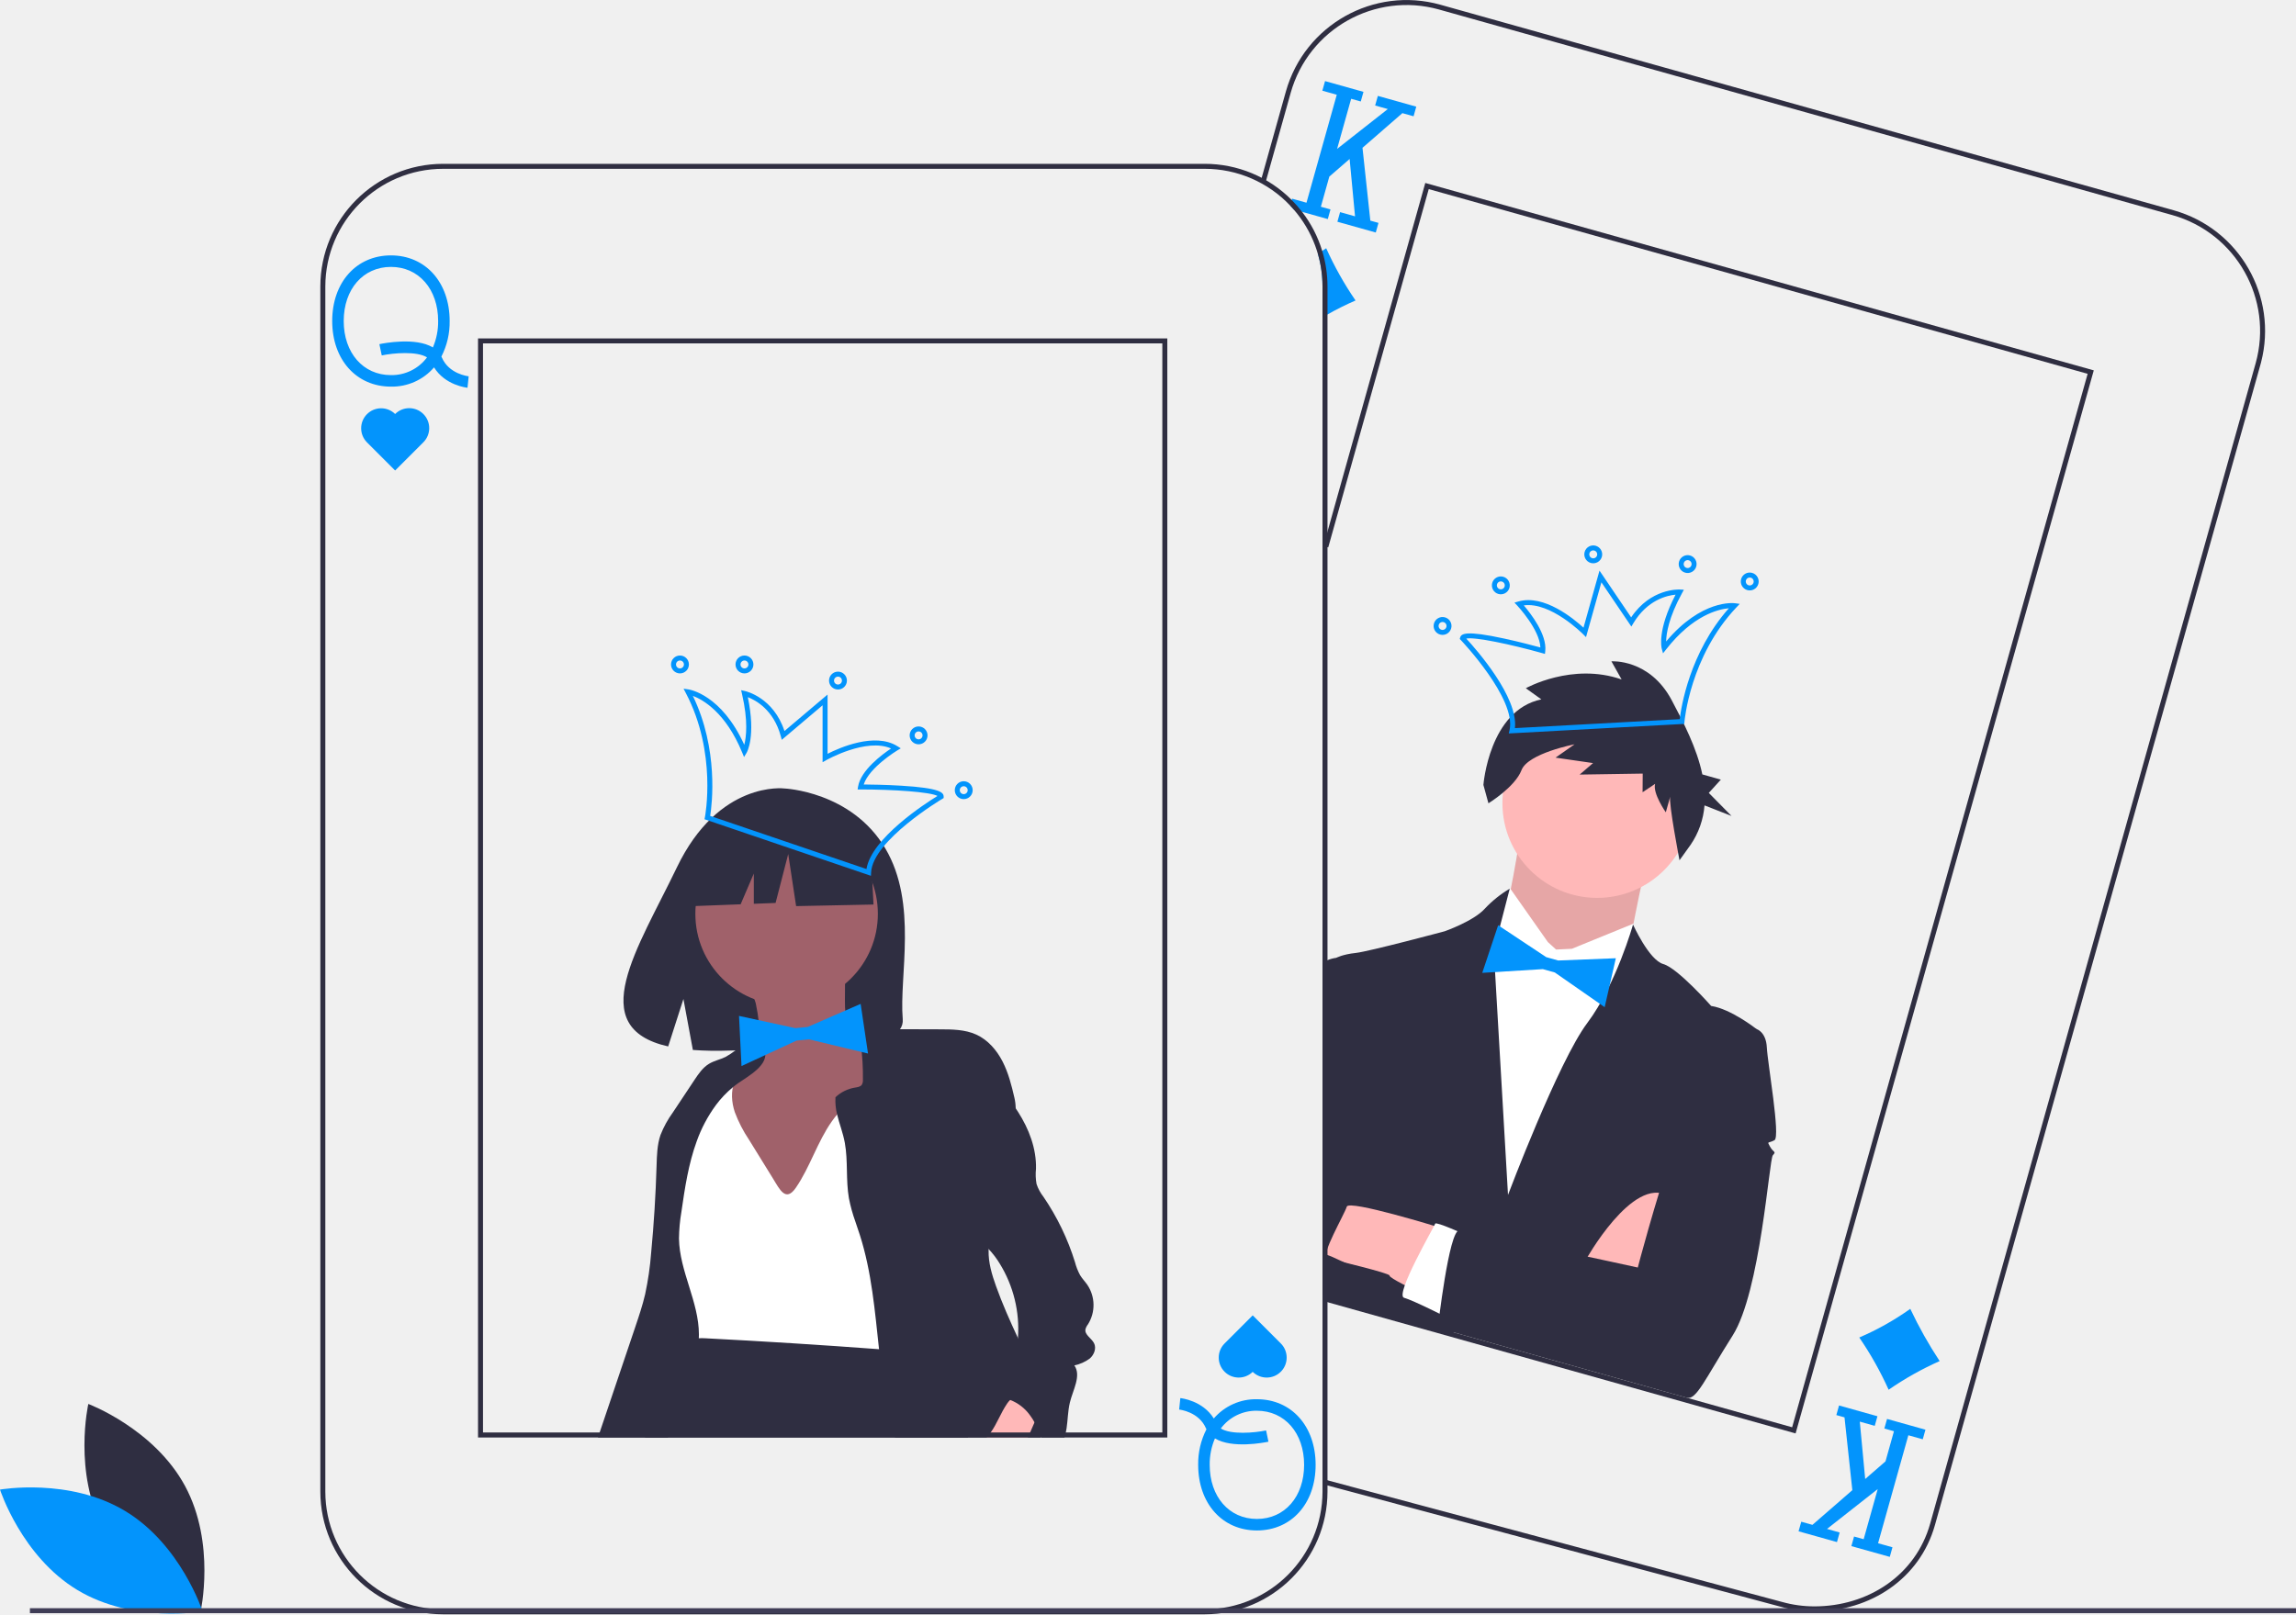
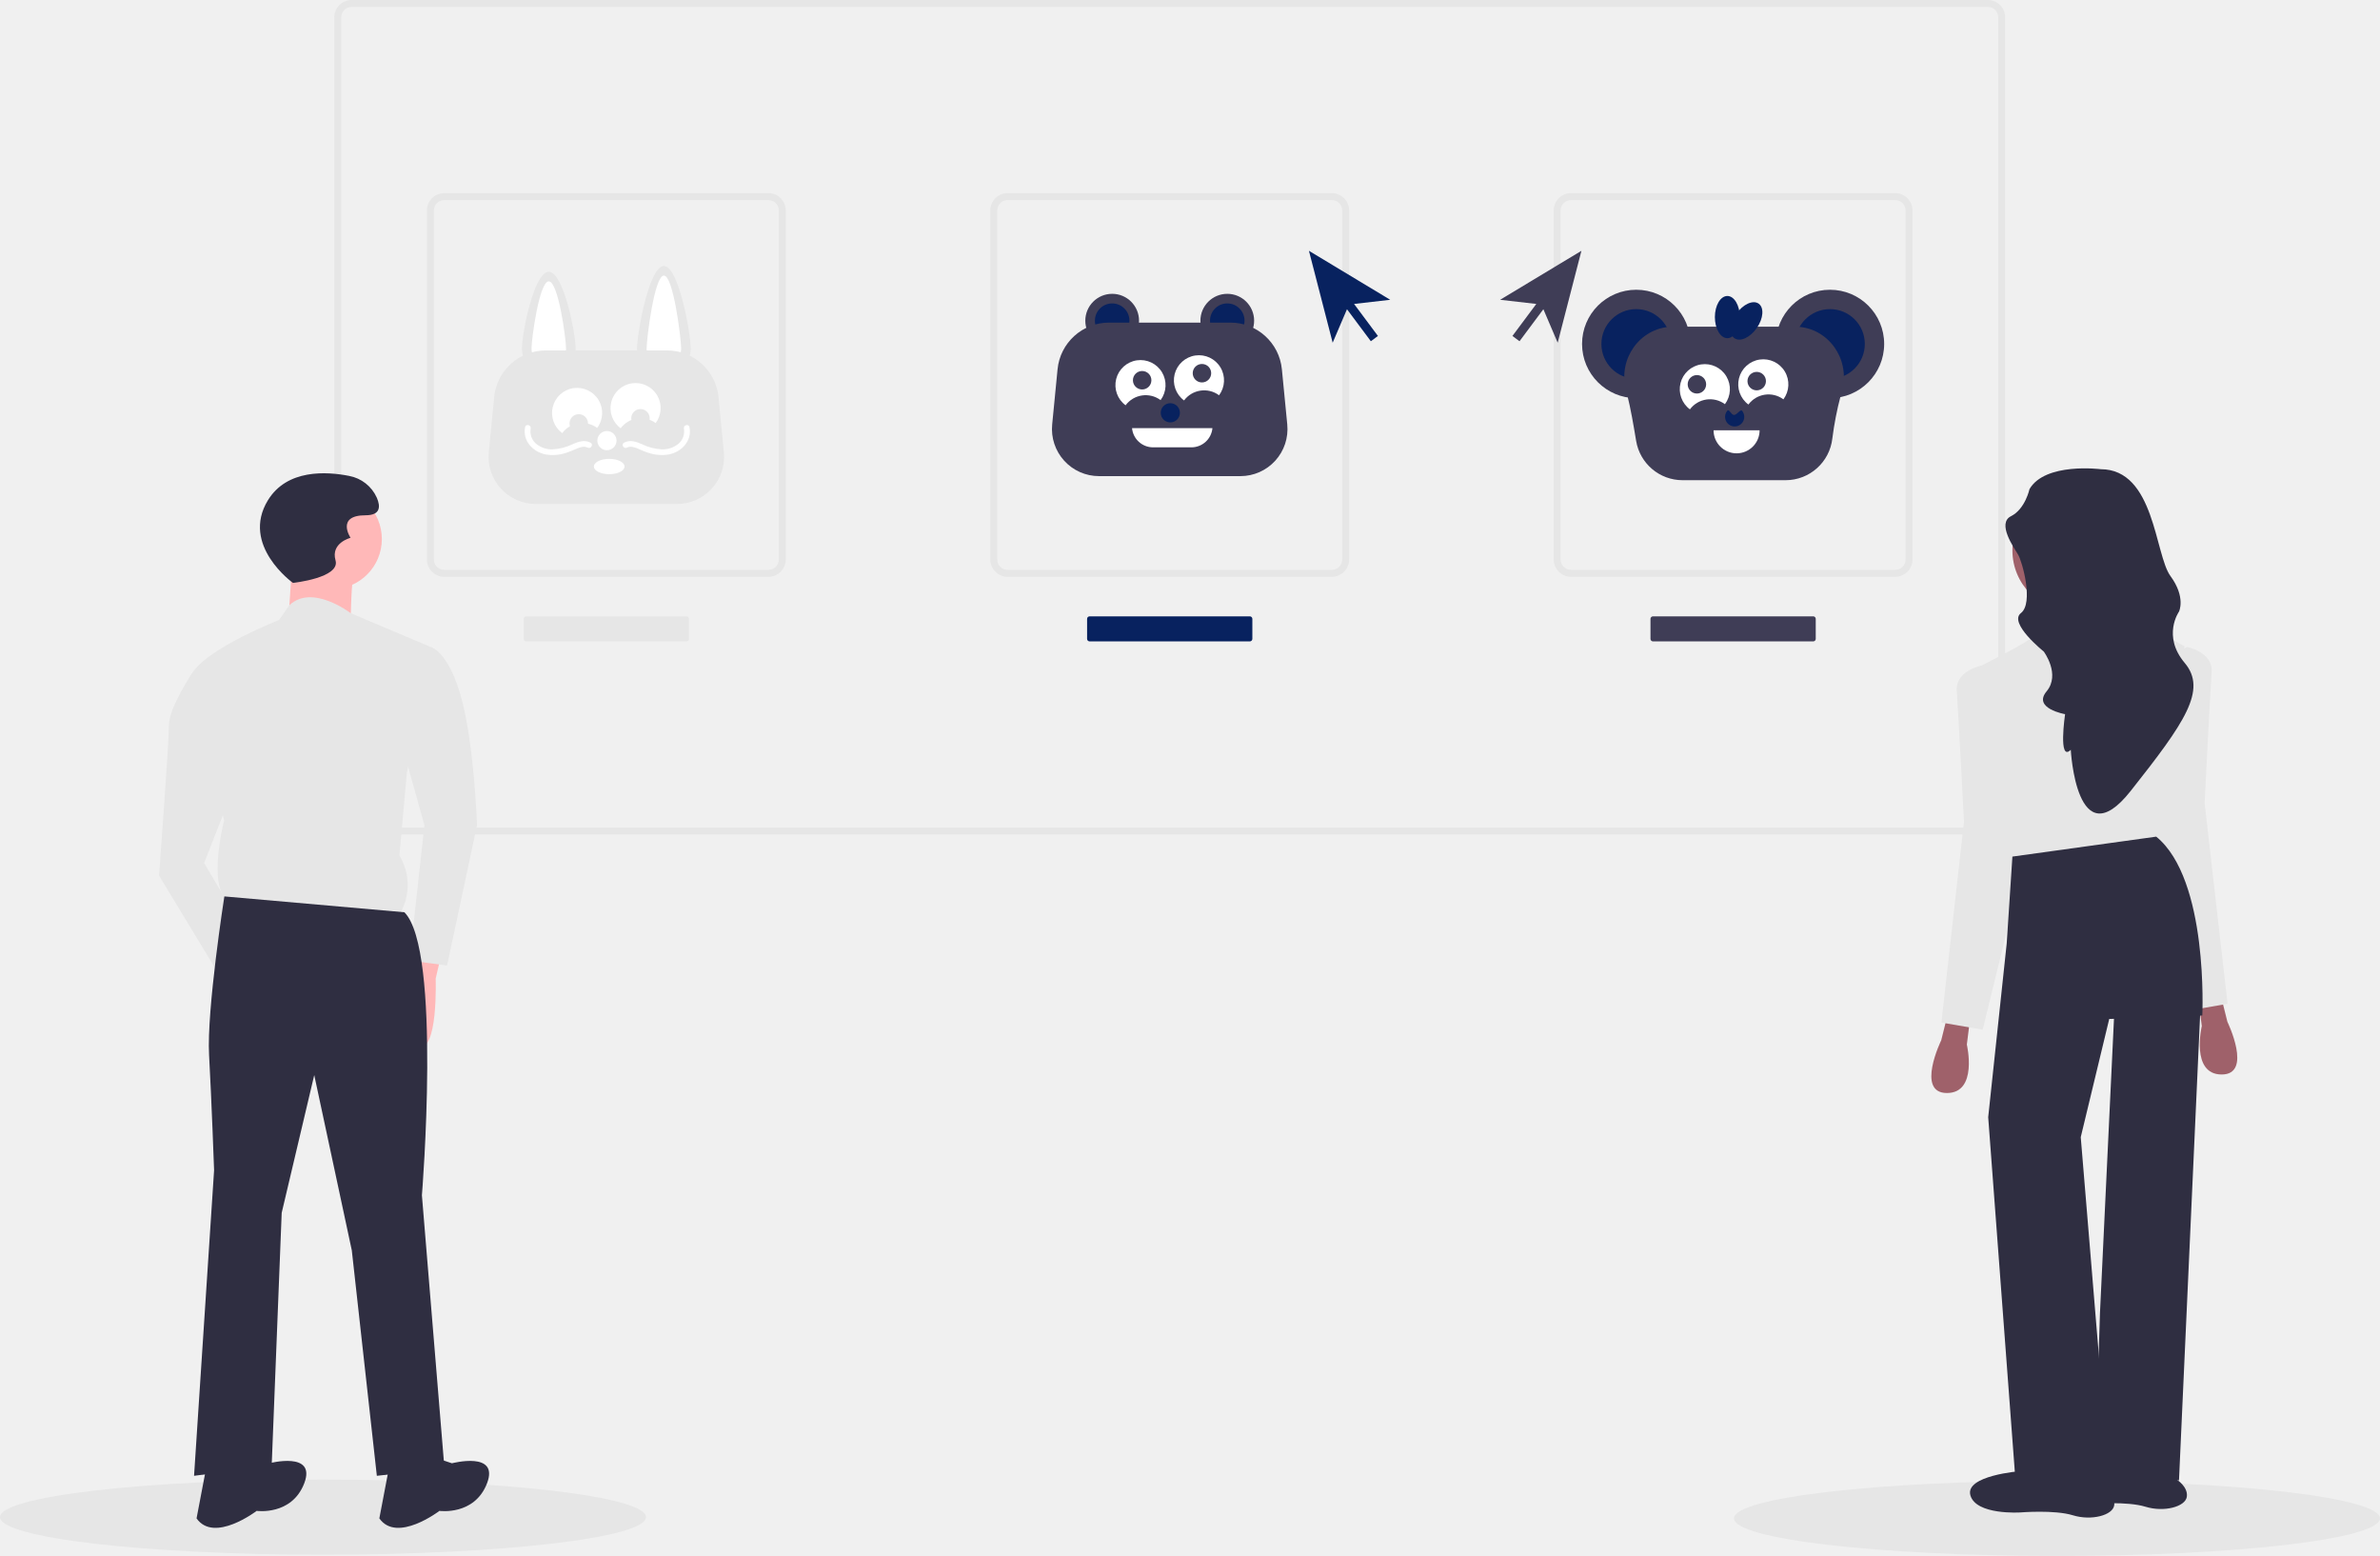
- <svg xmlns="http://www.w3.org/2000/svg" id="a928d488-6e6c-46d7-ac2c-f12f8bd647b3" data-name="Layer 1" width="921" height="647.736" viewBox="0 0 921 647.736">
-   <path d="M867.301,771.823a50.167,50.167,0,0,1-13.545-1.871L670.731,720.963l.537-1.926,183.026,48.989a48.161,48.161,0,0,0,13.006,1.797c21.539,0,40.643-12.48,46.456-33.214L1044.043,271.991h-.001l.284-1.011a48.29,48.29,0,0,0-33.43-59.413L716.704,129.071a48.29,48.29,0,0,0-59.461,33.416l-10.222,36.46-1.926-.54,10.222-36.46a50.291,50.291,0,0,1,61.927-34.802l294.192,82.496a50.291,50.291,0,0,1,35.062,60.961l.009.002-.27.963L915.683,737.149C909.628,758.742,889.732,771.823,867.301,771.823Z" transform="translate(-139.5 -125.264)" fill="#2f2e41" />
-   <polygon points="518.96 84.066 522.31 85.006 532.62 87.896 533.7 84.036 529.84 82.956 533.23 70.866 541.38 63.786 543.55 86.806 537.55 85.116 536.47 88.976 551.87 93.296 552.95 89.436 549.68 88.526 546.54 59.306 562.54 45.396 567.03 46.656 568.11 42.796 552.7 38.476 551.62 42.336 556.7 43.756 536.35 59.746 541.99 39.636 545.85 40.716 546.93 36.856 531.52 32.536 530.44 36.396 536.22 38.016 524.07 81.336 518.29 79.716 518.14 80.236 517.52 82.476 518.96 84.066" fill="#0394fc" />
-   <path d="M683.25,245.83A116.744,116.744,0,0,0,672,251.44c-.67.38-1.34.77-2,1.16V240.23a46.801,46.801,0,0,0-1.87-13.15c.58-.36,1.17-.75,1.75-1.14.53-.35,1.07-.71,1.6-1.07A134.736,134.736,0,0,0,683.25,245.83Z" transform="translate(-139.5 -125.264)" fill="#0394fc" />
-   <polygon points="727.027 611.842 722.542 610.584 721.462 614.435 736.868 618.755 737.948 614.904 732.874 613.481 753.218 597.485 747.576 617.604 743.725 616.524 742.645 620.375 758.051 624.695 759.131 620.844 753.353 619.224 765.503 575.895 771.281 577.515 772.361 573.664 756.955 569.344 755.875 573.195 759.726 574.275 756.335 586.369 748.189 593.449 746.024 570.433 752.023 572.115 753.103 568.264 737.698 563.944 736.618 567.795 739.891 568.713 743.033 597.93 727.027 611.842" fill="#0394fc" />
-   <path d="M885.315,661.934A110.091,110.091,0,0,0,905.775,650.436a169.049,169.049,0,0,0,11.779,20.959A125.777,125.777,0,0,0,897.094,682.893,135.224,135.224,0,0,0,885.315,661.934Z" transform="translate(-139.5 -125.264)" fill="#0394fc" />
-   <path d="M750.397,453.726s-5.059,32.854-6.561,34.51,10.5,40.333,10.5,40.333l38.489-22.442s7.489-41.52,9.954-42.906S750.397,453.726,750.397,453.726Z" transform="translate(-139.5 -125.264)" fill="#ffb8b8" />
-   <path d="M750.397,453.726s-5.059,32.854-6.561,34.51,10.5,40.333,10.5,40.333l38.489-22.442s7.489-41.52,9.954-42.906S750.397,453.726,750.397,453.726Z" transform="translate(-139.5 -125.264)" opacity="0.1" />
-   <circle cx="640.674" cy="322.272" r="38" fill="#ffb8b8" />
-   <path d="M763.704,506.27l-3.311-3.006-14.885-21.184s-1.708-1.124-3.328,4.653l-1.62,5.777-13.984,5.426-30.943,132.569,82.806,23.22,34.101-132.722-16.017-16.954-1.773-8.18-24.728,10.095Z" transform="translate(-139.5 -125.264)" fill="#fff" />
-   <path d="M670,644.09l2,.56,128.96,36.16,43.12-142.65s-10.2-8.06-18.18-9.26c0,0-13.4-15.18-19.17-16.8-5.78-1.62-12.17-15.87-12.17-15.87s-6.75,24.07-18.35,39.51-31.8,68.98-31.8,68.98l-5.7-98.19,6.4-24.69a45.464,45.464,0,0,0-10.06,8.09c-4.51,4.96-16.02,9-16.02,9s-30.32,8.12-35.68,8.7c-5.35.57-7.82,1.96-7.82,1.96L672,533.88l-2,13.76Z" transform="translate(-139.5 -125.264)" fill="#2f2e41" />
-   <path d="M687.6,588.79c-1.2,7.97-13.54,40.86-13.54,40.86L672,631.72l-2,2.01V511.92a5.618,5.618,0,0,1,2-1.39,13.72,13.72,0,0,1,3.53-.94l3.86,1.08S688.8,580.81,687.6,588.79Z" transform="translate(-139.5 -125.264)" fill="#2f2e41" />
-   <path d="M775.443,631.075s18.926-34.159,33.252-25.987-8.64,30.812-8.64,30.812Z" transform="translate(-139.5 -125.264)" fill="#ffb8b8" />
-   <path d="M716.861,617.764s-36.319-11.223-37.129-8.334-10.754,19.833-7.866,20.643,25.304,6.057,25.034,7.02,10.744,6.129,10.744,6.129Z" transform="translate(-139.5 -125.264)" fill="#ffb8b8" />
-   <polygon points="648.165 384.489 625.05 385.398 620.236 384.048 600.963 371.253 594.58 390.355 618.886 388.862 623.7 390.212 643.686 404.125 648.165 384.489" fill="#0394fc" />
-   <polygon points="586.05 528.176 582.5 535.736 531.5 521.736 530.5 518.826 530.5 502.796 532.5 503.576 534.56 504.386 586.05 528.176" fill="#2f2e41" />
-   <path d="M727.453,620.734s-11.977-5.436-12.247-4.473-16.343,28.652-12.491,29.732,17.484,8.019,17.484,8.019Z" transform="translate(-139.5 -125.264)" fill="#fff" />
-   <path d="M837.34,536.266l6.74,1.89s3.851,1.08,4.157,7.397,5.533,35.824,3.067,37.21-3.159.153-1.773,2.619,2.619,1.773,1.116,3.429S845.696,643.505,834.519,661.142s-14.57,26.033-18.421,24.953L716.267,658.101s4.446-39.258,8.567-39.141S796.473,633.856,796.473,633.856,822.627,533.179,837.34,536.266Z" transform="translate(-139.5 -125.264)" fill="#2f2e41" />
-   <path d="M757.785,405.886l-6.234-4.471s18.586-10.445,38.429-3.52l-4.087-7.273S801.192,389.467,810.098,406.26c4.682,8.828,10.063,19.17,12.262,29.737l7.435,2.085-4.843,5.336,9.12,9.252-10.835-4.241a32.524,32.524,0,0,1-5.561,15.777l-4.471,6.234s-4.435-23.028-3.727-25.552l-1.77,6.311s-5.35-7.627-4.288-11.414l-5.026,3.356.053-7.473-25.298.394,5.38-4.618-15.047-2.177,7.627-5.35s-18.71,3.603-21.288,10.369c-2.578,6.765-13.26,13.3-13.26,13.3l-2.017-7.373S736.828,410.221,757.785,405.886Z" transform="translate(-139.5 -125.264)" fill="#2f2e41" />
-   <path d="M744.721,419.557l.297-1.295c2.89-12.58-19.338-35.975-19.563-36.21l-.395-.412.154-.55c.44-1.568,2.204-2.961,17.659.389,6.018,1.305,12.019,2.895,14.531,3.576-.281-7.183-9.185-16.7-9.28-16.8l-1.12-1.187,1.566-.459c10.265-3.009,22.28,6.971,26.12,10.505l6.419-22.89,12.701,18.76c7.797-11.673,19.076-11.2,19.569-11.172l1.583.086L814.202,363.29c-5.343,9.775-6.306,16.196-6.361,19.362,14.216-16.889,27.027-15.418,27.584-15.344l1.941.256-1.346,1.422c-18.611,19.665-20.802,45.606-20.822,45.866l-.067.874ZM727.67,381.491c3.93,4.259,20.924,23.481,19.516,35.928l66.11-3.596c.545-4.628,3.898-26.648,19.705-44.5-4.308.385-14.47,2.84-25.175,16.521l-1.227,1.568-.525-1.92c-.083-.303-1.872-7.336,5.553-21.623-3.404.322-11.329,2.104-16.929,11.454l-.806,1.346-12.02-17.753-6.169,22L774.492,379.69c-.135-.137-13.031-13.049-23.754-11.509,2.753,3.205,9.338,11.646,8.617,18.282l-.127,1.174-1.137-.319C745.463,383.777,731.039,380.755,727.67,381.491Z" transform="translate(-139.5 -125.264)" fill="#0394fc" />
-   <path d="M840.408,362.039a3.587,3.587,0,1,1,4.422-2.485A3.591,3.591,0,0,1,840.408,362.039Zm1.397-4.982a1.587,1.587,0,1,0,1.1,1.956A1.589,1.589,0,0,0,841.805,357.058Z" transform="translate(-139.5 -125.264)" fill="#0394fc" />
-   <path d="M815.5,355.055a3.587,3.587,0,1,1,4.422-2.485A3.591,3.591,0,0,1,815.5,355.055Zm1.397-4.982a1.587,1.587,0,1,0,1.1,1.956A1.589,1.589,0,0,0,816.897,350.073Z" transform="translate(-139.5 -125.264)" fill="#0394fc" />
-   <path d="M777.636,351.154a3.587,3.587,0,1,1,4.422-2.485A3.591,3.591,0,0,1,777.636,351.154Zm1.397-4.982a1.587,1.587,0,1,0,1.1,1.956A1.589,1.589,0,0,0,779.033,346.173Z" transform="translate(-139.5 -125.264)" fill="#0394fc" />
-   <path d="M717.189,379.879a3.587,3.587,0,1,1,4.422-2.485A3.591,3.591,0,0,1,717.189,379.879Zm1.397-4.982a1.587,1.587,0,1,0,1.1,1.956A1.589,1.589,0,0,0,718.586,374.897Z" transform="translate(-139.5 -125.264)" fill="#0394fc" />
-   <path d="M740.563,363.595a3.587,3.587,0,1,1,4.422-2.485A3.591,3.591,0,0,1,740.563,363.595Zm1.397-4.982a1.587,1.587,0,1,0,1.1,1.956A1.589,1.589,0,0,0,741.96,358.614Z" transform="translate(-139.5 -125.264)" fill="#0394fc" />
-   <polygon points="720.272 575.155 719.31 574.885 530.809 522.027 531.348 520.101 718.887 572.69 837.418 149.994 573.112 75.88 532.799 219.645 530.873 219.105 571.728 73.414 572.689 73.684 839.883 148.609 839.613 149.571 720.272 575.155" fill="#2f2e41" />
-   <path d="M181.134,739.117c12.428,23.049,38.806,32.944,38.806,32.944s6.227-27.475-6.201-50.524-38.806-32.944-38.806-32.944S168.706,716.068,181.134,739.117Z" transform="translate(-139.5 -125.264)" fill="#2f2e41" />
-   <path d="M189.677,731.534c22.438,13.5,31.08,40.314,31.08,40.314s-27.738,4.927-50.177-8.573S139.5,722.961,139.5,722.961,167.238,718.034,189.677,731.534Z" transform="translate(-139.5 -125.264)" fill="#0394fc" />
-   <path d="M669.88,225.94a49.004,49.004,0,0,0-8.07-15.67,49.783,49.783,0,0,0-4.17-4.77A49.106,49.106,0,0,0,622.77,191H317.23A49.28,49.28,0,0,0,268,240.23V723.77A49.28,49.28,0,0,0,317.23,773H622.77A49.28,49.28,0,0,0,672,723.77V240.23A48.871,48.871,0,0,0,669.88,225.94ZM670,723.77A47.287,47.287,0,0,1,622.77,771H317.23A47.287,47.287,0,0,1,270,723.77V240.23A47.287,47.287,0,0,1,317.23,193H622.77a47.113,47.113,0,0,1,34.25,14.74q.735.78,1.44,1.59A47.12,47.12,0,0,1,670,240.23Z" transform="translate(-139.5 -125.264)" fill="#2f2e41" />
-   <path d="M316.742,268.709c-.055-.13-.124-.249-.185-.374a30.294,30.294,0,0,0,3.315-14.268c0-15.502-9.687-26.328-23.557-26.328s-23.557,10.827-23.557,26.328,9.687,26.328,23.557,26.328a22.226,22.226,0,0,0,17.296-7.723c4.441,7.186,13.026,8.134,13.421,8.174l.468-4.596C327.177,276.216,319.556,275.324,316.742,268.709Zm-20.427,7.067c-11.151,0-18.938-8.927-18.938-21.709s7.787-21.709,18.938-21.709,18.938,8.927,18.938,21.709a26.092,26.092,0,0,1-2.11,10.607c-6.894-4.189-19.721-1.686-21.46-1.319l.95,4.52c4.711-.986,14.084-1.778,18.164.782A17.668,17.668,0,0,1,296.315,275.776Z" transform="translate(-139.5 -125.264)" fill="#0394fc" />
-   <path d="M298,291.382a8.014,8.014,0,0,0-11.333,11.333L298,314.049l11.333-11.333A8.014,8.014,0,0,0,298,291.382Z" transform="translate(-139.5 -125.264)" fill="#0394fc" />
-   <path d="M623.258,698.388c.055.13.124.249.185.374a30.294,30.294,0,0,0-3.315,14.268c0,15.502,9.687,26.328,23.557,26.328s23.557-10.827,23.557-26.328-9.687-26.328-23.557-26.328a22.226,22.226,0,0,0-17.296,7.723c-4.441-7.186-13.026-8.134-13.421-8.174L612.5,690.847C612.823,690.881,620.444,691.773,623.258,698.388Zm20.427-7.067c11.151,0,18.938,8.927,18.938,21.709s-7.787,21.709-18.938,21.709-18.938-8.927-18.938-21.709a26.092,26.092,0,0,1,2.11-10.607c6.894,4.189,19.721,1.686,21.46,1.319l-.95-4.52c-4.711.986-14.084,1.778-18.164-.782A17.668,17.668,0,0,1,643.685,691.321Z" transform="translate(-139.5 -125.264)" fill="#0394fc" />
-   <path d="M642,675.715A8.014,8.014,0,0,0,653.333,664.382L642,653.049,630.667,664.382A8.014,8.014,0,0,0,642,675.715Z" transform="translate(-139.5 -125.264)" fill="#0394fc" />
-   <path d="M494.646,465.711c-13.614-23.004-40.549-24.076-40.549-24.076s-26.246-3.356-43.083,31.679c-15.693,32.655-37.352,64.185-3.487,71.829l6.117-19.039,3.788,20.456a132.507,132.507,0,0,0,14.49.248c36.267-1.171,70.805.343,69.693-12.671C500.137,516.837,507.745,487.845,494.646,465.711Z" transform="translate(-139.5 -125.264)" fill="#2f2e41" />
-   <path d="M444.422,544.087c.066,2.589.046,5.32-1.24,7.568-2.551,4.456-8.777,5.123-12.523,8.636-3.939,3.694-4.385,9.688-4.572,15.085-.196,5.642-.363,11.469,1.696,16.726A40.66,40.66,0,0,0,432.533,600.262q3.43,4.944,6.924,9.844a42.503,42.503,0,0,0,4.146,5.203c4.171,4.249,9.892,6.601,15.605,8.279,3.691,1.084,7.676,1.929,11.338.751a21.707,21.707,0,0,0,6.593-4.054c2.724-2.163,5.489-4.37,7.463-7.234,3.075-4.461,3.926-10.045,4.564-15.425a332.863,332.863,0,0,0,2.194-47.951,11.753,11.753,0,0,0-.915-5.095c-1.897-3.703-6.976-4.494-9.653-7.679-2.288-2.724-2.382-6.61-2.362-10.168l.05-9.056a3.794,3.794,0,0,0-.44-2.206,3.738,3.738,0,0,0-2.598-1.212,87.571,87.571,0,0,0-17.037-1.14c-4.623.141-13.495-.246-17.492,2.329-3.629,2.337.915,8.793,1.755,12.419A80.911,80.911,0,0,1,444.422,544.087Z" transform="translate(-139.5 -125.264)" fill="#a0616a" />
-   <circle cx="315.534" cy="366.668" r="36.604" fill="#a0616a" />
-   <path d="M439.962,582.597a53.547,53.547,0,0,1-5.708-11.087c-1.309-3.956-1.652-8.377-.099-12.244-3.955-2.295-9.326-.437-12.206,3.115s-3.762,8.313-4.016,12.879.015,9.199-.978,13.663c-2.198,9.876-10.356,17.995-10.963,28.094-.597,9.936,6.216,18.591,9.568,27.963a46.63,46.63,0,0,1,2.498,18.201c-.109,1.993-.234,4.264,1.172,5.68a6.478,6.478,0,0,0,2.534,1.365c16.174,5.69,33.644,6.183,50.784,6.617l28.31.717a9.023,9.023,0,0,0,4.999-.837c2.54-1.557,2.88-5.048,2.923-8.027.372-25.656-.719-51.309-1.81-76.945-.395-9.292-.798-18.638-2.768-27.727-.502-2.314-1.324-4.888-3.461-5.91-1.808-.865-3.954-.305-5.835.39a46.457,46.457,0,0,0-21.758,16.749c-5.809,8.267-8.666,18.185-14.351,26.515-4.125,6.045-6.511.777-9.26-3.675Q444.75,590.344,439.962,582.597Z" transform="translate(-139.5 -125.264)" fill="#fff" />
-   <path d="M435.58,559.899c-.72.51-1.43,1.05-2.11,1.62a40.849,40.849,0,0,0-6.8,7.16,56.722,56.722,0,0,0-7.7,14.53c-3.32,9.1-4.76,18.76-6.14,28.34a68.398,68.398,0,0,0-.97,10.68c.21,13.16,7.99,25.35,8,38.52,0,.5-.01.99-.04,1.49a43.261,43.261,0,0,1-.76,6.42c-.57,3.09-1.39,6.14-2.2,9.18-2.04,7.62-4.24,15.52-8.22,22.21-.4.68-.83,1.35-1.27,2h-28c.22-.67.45-1.33.67-2q7.155-21.195,14.3-42.38c1.46-4.32,2.92-8.66,3.95-13.1a124.075,124.075,0,0,0,2.41-16.63q1.65-17.385,2.17-34.84c.13-4.18.22-8.45,1.57-12.41a40.598,40.598,0,0,1,4.98-9.08q4.335-6.525,8.67-13.05c1.61-2.42,3.3-4.91,5.78-6.42,2.07-1.27,4.53-1.73,6.71-2.8a34.312,34.312,0,0,0,3.94-2.61c3.26-2.31,7.09-4.74,9.9-2.38a5.514,5.514,0,0,1,1.16,1.33,6.691,6.691,0,0,1,.43.77C448.71,552.289,439.21,557.329,435.58,559.899Z" transform="translate(-139.5 -125.264)" fill="#2f2e41" />
-   <path d="M527.82,702.049H398.14c.7-.64,1.39-1.31,2.06-2,.1-.1.19-.2.29-.3,4.96-5.15,6.09-11.48,8.58-18.18q2.805-7.575,5.61-15.14a7.831,7.831,0,0,1,1.43-2.69,4.437,4.437,0,0,1,1.97-1.18,7.642,7.642,0,0,1,1.74-.32,19.407,19.407,0,0,1,2.53,0q34.905,1.8,69.76,4.39,4.5.345,9,.69c2.45,1.82,4.87,3.75,7.18,5.79,7.51,6.6,14.02,14.37,17.75,23.55.45,1.11.86,2.24,1.2,3.39C527.46,700.709,527.65,701.379,527.82,702.049Z" transform="translate(-139.5 -125.264)" fill="#2f2e41" />
-   <polygon points="349.127 338.23 322.517 324.291 285.77 329.993 278.167 363.573 297.093 362.845 302.38 350.508 302.38 362.641 311.113 362.305 316.181 342.665 319.349 363.573 350.394 362.939 349.127 338.23" fill="#2f2e41" />
-   <path d="M527.82,702.049H498.54c-.21-.66-.41-1.33-.6-2a157.26,157.26,0,0,1-4.54-22.68c-.31-2.19-.58-4.39-.83-6.58-.16-1.39-.31-2.77-.46-4.16-1.68-15.44-2.97-31.03-7.69-45.81-.57-1.79-1.19-3.57-1.79-5.35a63.096,63.096,0,0,1-2.6-9.41c-1.28-7.32-.32-14.9-1.64-22.21-.74-4.08-2.21-7.67-3.1-11.41a23.108,23.108,0,0,1-.66-6.91,14.882,14.882,0,0,1,7.79-3.86c1.01-.17,2.15-.3,2.76-1.11a3.464,3.464,0,0,0,.46-2.04,97.957,97.957,0,0,0-.81-14.11c-.2-1.64-.45-3.28-.75-4.91-.01-.08-.03-.15-.04-.23,2.44-1.06,5.19-1.07,7.84-1.06,2.89.01,5.77.01,8.65.02q7.995.03,15.99.05c4.96.01,10.09.06,14.6,2.11,4.66,2.13,8.2,6.24,10.54,10.8s3.61,9.58,4.76,14.57a19.52,19.52,0,0,1,.5,4.21c.22,11.26-8.18,22.6-9.02,34.11-.27,3.73.04,7.49-.3,11.22-.34,3.74-1.34,7.4-1.52,11.14-.01.19-.02.39-.02.58-.11,4.87,1.31,9.64,2.95,14.23,2.54,7.13,5.63,14.04,8.82,20.91,3.08,6.65,6.24,13.27,9.08,20.01a34.263,34.263,0,0,1,2.95,9.89,13.724,13.724,0,0,1-1.51,7.99,9.376,9.376,0,0,1-1.19,1.69l-.02.02c-.09.1-.18.2-.27.29H527.82Z" transform="translate(-139.5 -125.264)" fill="#2f2e41" />
-   <path d="M555.71,691.789a11.082,11.082,0,0,1-1.07,3.83c-.05.12-.1.23-.15.35-.58,1.37-1.17,2.72-1.78,4.08-.3.66-.6,1.33-.91,2H535.24a18.536,18.536,0,0,0,1.66-2c2.54-3.53,4.01-7.82,6.6-11.63a8.954,8.954,0,0,1,1.21-1.44C548.86,682.959,555.97,683.779,555.71,691.789Z" transform="translate(-139.5 -125.264)" fill="#ffb8b8" />
-   <path d="M566.49,702.049a19.618,19.618,0,0,0,.53-2c.12-.53.22-1.05.3-1.58.53-3.49.52-7.06,1.35-10.49,1.17-4.91,4.68-10.72,1.79-14.85a15.691,15.691,0,0,0,6.21-2.78c1.72-1.5,2.72-4.1,1.68-6.14-1.03-2.01-3.82-3.34-3.44-5.57a5.313,5.313,0,0,1,.98-1.94,14.53,14.53,0,0,0-.25-15.94c-.91-1.3-2.03-2.44-2.86-3.8a22.663,22.663,0,0,1-2.07-5.27,98.166,98.166,0,0,0-12.63-26.18,17.372,17.372,0,0,1-2.79-5.16,21.304,21.304,0,0,1-.22-6.13c.2-8.08-2.82-15.97-7.17-22.77-.32-.5-.65-.99-.98-1.48-4.2-6.19-9.41-11.62-14.6-17.01-2.14,1-4.03,1.65-5.14,3.73a11.086,11.086,0,0,0-.99,3.72c-1.42,9.9-2.65,19.86-3.61,29.81-.48,5.03-.97,10.1-.4,15.12s2.28,10.05,5.68,13.78c2.13,2.34,4.83,4.08,7.14,6.24q.555.525,1.08,1.08a35.41,35.41,0,0,1,4.41,5.79,49.921,49.921,0,0,1,7.34,29.93,48.641,48.641,0,0,1-.75,5.64,23.327,23.327,0,0,1-2.66,7.6c-1.05,1.73-2.43,3.24-3.38,5.03s-1.4,4.02-.46,5.81a11.831,11.831,0,0,1,4.13.74,17.529,17.529,0,0,1,7.8,5.95,25.938,25.938,0,0,1,1.98,3.04,37.448,37.448,0,0,1,1.98,4.08c.24.55.47,1.12.69,1.69a1.659,1.659,0,0,1,.12.31Z" transform="translate(-139.5 -125.264)" fill="#2f2e41" />
-   <polygon points="345.231 402.805 324.027 412.053 319.051 412.545 296.446 407.631 297.443 427.746 319.543 417.521 324.519 417.029 348.195 422.725 345.231 402.805" fill="#0394fc" />
-   <path d="M527.24,700.049c.22.66.41,1.33.58,2h7.42a18.536,18.536,0,0,0,1.66-2Zm-195.99-439v441h276.5v-441Zm274.5,439H333.25v-437h272.5Zm-78.51,0c.22.66.41,1.33.58,2h7.42a18.536,18.536,0,0,0,1.66-2Z" transform="translate(-139.5 -125.264)" fill="#2f2e41" />
-   <path d="M422.101,453.982l.171-.86c.051-.255,4.945-25.825-7.665-49.784l-.912-1.733,1.938.277c.557.08,13.289,2.122,22.417,22.222.801-3.063,1.608-9.505-.897-20.36l-.356-1.545,1.548.344c.482.107,11.469,2.697,15.825,16.041l17.295-14.634V427.722c4.651-2.366,18.915-8.731,27.986-3.062l1.384.865-1.399.84c-.119.071-11.262,6.831-13.471,13.671,2.603.022,8.811.111,14.957.48,15.786.947,17.108,2.765,17.108,4.394v.571l-.491.29c-.28.166-27.999,16.69-28.613,29.583l-.063,1.327Zm62.592-11.952H483.513l.194-1.165c1.097-6.584,9.717-12.934,13.233-15.277-9.909-4.377-25.812,4.573-25.979,4.668l-1.496.854V408.262l-16.367,13.849-.413-1.514c-2.868-10.515-10.018-14.371-13.208-15.6,3.292,15.761-.331,22.05-.492,22.319l-1.024,1.707-.758-1.841c-6.614-16.063-15.735-21.171-19.779-22.705,10.4,21.457,7.683,43.565,6.958,48.168l62.684,21.312c2.005-12.365,23.558-26.285,28.492-29.325C512.512,443.014,497.809,442.03,484.693,442.03Z" transform="translate(-139.5 -125.264)" fill="#0394fc" />
-   <path d="M408.671,391.877a3.587,3.587,0,1,1,3.587,3.587A3.591,3.591,0,0,1,408.671,391.877Zm2,0a1.587,1.587,0,1,0,1.587-1.587A1.589,1.589,0,0,0,410.671,391.877Z" transform="translate(-139.5 -125.264)" fill="#0394fc" />
-   <path d="M434.541,391.877a3.587,3.587,0,1,1,3.587,3.587A3.591,3.591,0,0,1,434.541,391.877Zm2,0a1.587,1.587,0,1,0,1.587-1.587A1.589,1.589,0,0,0,436.541,391.877Z" transform="translate(-139.5 -125.264)" fill="#0394fc" />
-   <path d="M472.052,398.345a3.587,3.587,0,1,1,3.587,3.587A3.591,3.591,0,0,1,472.052,398.345Zm2,0a1.587,1.587,0,1,0,1.587-1.587A1.589,1.589,0,0,0,474.052,398.345Z" transform="translate(-139.5 -125.264)" fill="#0394fc" />
-   <path d="M522.498,442.323a3.587,3.587,0,1,1,3.587,3.587A3.591,3.591,0,0,1,522.498,442.323Zm2,0a1.587,1.587,0,1,0,1.587-1.587A1.589,1.589,0,0,0,524.498,442.323Z" transform="translate(-139.5 -125.264)" fill="#0394fc" />
-   <path d="M504.389,420.334a3.587,3.587,0,1,1,3.587,3.587A3.591,3.591,0,0,1,504.389,420.334Zm2,0a1.587,1.587,0,1,0,1.587-1.587A1.589,1.589,0,0,0,506.389,420.334Z" transform="translate(-139.5 -125.264)" fill="#0394fc" />
-   <rect x="12" y="645.285" width="909" height="2" fill="#3f3d56" />
+ <svg xmlns="http://www.w3.org/2000/svg" id="af58cd9d-70be-4f28-ac4d-d4da0e4b8921" data-name="Layer 1" width="950.5" height="621.228" viewBox="0 0 950.5 621.228">
+   <ellipse cx="129" cy="605.728" rx="129" ry="15" fill="#e6e6e6" />
+   <ellipse cx="821.5" cy="606.228" rx="129" ry="15" fill="#e6e6e6" />
+   <path d="M918.632,472.576H265.171a6.924,6.924,0,0,1-6.916-6.916V146.302a6.924,6.924,0,0,1,6.916-6.916H918.632a6.924,6.924,0,0,1,6.916,6.916V465.661A6.924,6.924,0,0,1,918.632,472.576ZM265.171,142.152a4.154,4.154,0,0,0-4.15,4.15V465.661a4.154,4.154,0,0,0,4.15,4.15H918.632a4.154,4.154,0,0,0,4.15-4.15V146.302a4.154,4.154,0,0,0-4.15-4.15Z" transform="translate(-124.75 -139.3858)" fill="#e6e6e6" />
+   <circle cx="444.168" cy="128.039" r="10.726" fill="#3f3d56" />
+   <circle cx="444.168" cy="128.039" r="6.895" fill="#08225f" />
+   <circle cx="490.135" cy="128.039" r="10.726" fill="#3f3d56" />
+   <circle cx="490.135" cy="128.039" r="6.895" fill="#08225f" />
+   <path d="M567.711,268.191a20.631,20.631,0,0,0-20.608,18.695l-2.145,21.981a18.79,18.79,0,0,0,18.701,20.614h56.484a18.79,18.79,0,0,0,18.701-20.614L636.7,286.886a20.631,20.631,0,0,0-20.608-18.695Z" transform="translate(-124.75 -139.3858)" fill="#3f3d56" />
+   <path d="M597.625,299.268a10.008,10.008,0,0,1,13.98-2.067,10.009,10.009,0,1,0-13.98,2.067Z" transform="translate(-124.75 -139.3858)" fill="#fff" />
+   <path d="M574.272,301.2a10.008,10.008,0,0,1,13.98-2.067,10.009,10.009,0,1,0-13.98,2.067Z" transform="translate(-124.75 -139.3858)" fill="#fff" />
+   <circle cx="456.144" cy="151.814" r="3.687" fill="#3f3d56" />
+   <circle cx="480.024" cy="149.005" r="3.687" fill="#3f3d56" />
+   <circle cx="467.39" cy="164.813" r="3.831" fill="#08225f" />
+   <path d="M576.852,310.328a8.439,8.439,0,0,0,8.393,7.661h15.323a8.438,8.438,0,0,0,8.392-7.661Z" transform="translate(-124.75 -139.3858)" fill="#fff" />
+   <path d="M354.644,278.533a10.726,10.726,0,1,1-21.452,0c0-5.924,4.802-30.645,10.726-30.645S354.644,272.61,354.644,278.533Z" transform="translate(-124.75 -139.3858)" fill="#e6e6e6" />
+   <path d="M350.813,278.533a6.895,6.895,0,0,1-13.79,0c0-3.808,3.087-26.815,6.895-26.815S350.813,274.725,350.813,278.533Z" transform="translate(-124.75 -139.3858)" fill="#fff" />
+   <path d="M379.16,278.533a10.726,10.726,0,1,0,21.452,0c0-5.924-4.802-32.944-10.726-32.944S379.16,272.61,379.16,278.533Z" transform="translate(-124.75 -139.3858)" fill="#e6e6e6" />
+   <path d="M382.99,278.533a6.895,6.895,0,0,0,13.79,0c0-3.808-3.087-29.113-6.895-29.113S382.99,274.725,382.99,278.533Z" transform="translate(-124.75 -139.3858)" fill="#fff" />
+   <path d="M342.711,279.3a20.631,20.631,0,0,0-20.608,18.695l-2.145,21.981a18.79,18.79,0,0,0,18.701,20.614h56.484a18.79,18.79,0,0,0,18.701-20.614l-2.145-21.981a20.631,20.631,0,0,0-20.608-18.695Z" transform="translate(-124.75 -139.3858)" fill="#e6e6e6" />
+   <path d="M372.625,310.377a10.008,10.008,0,0,1,13.98-2.067,10.009,10.009,0,1,0-13.98,2.067Z" transform="translate(-124.75 -139.3858)" fill="#fff" />
+   <path d="M349.272,312.309a10.008,10.008,0,0,1,13.98-2.067,10.009,10.009,0,1,0-13.98,2.067Z" transform="translate(-124.75 -139.3858)" fill="#fff" />
+   <circle cx="231.144" cy="169.052" r="3.687" fill="#e6e6e6" />
+   <circle cx="255.79" cy="167.009" r="3.687" fill="#e6e6e6" />
+   <circle cx="242.39" cy="175.922" r="3.831" fill="#fff" />
+   <path d="M375.152,318.1c1.31-.682,2.804-.226,4.086.3,1.403.576,2.764,1.229,4.21,1.698a17.095,17.095,0,0,0,8.413.733c5.103-.954,9.384-5.515,8.238-10.924-.307-1.446-2.523-.834-2.216.611a6.467,6.467,0,0,1-2.06,5.939,9.731,9.731,0,0,1-6.752,2.33,20.073,20.073,0,0,1-7.841-2.009c-2.341-1.036-4.796-1.935-7.238-.664-1.313.683-.152,2.667,1.16,1.985Z" transform="translate(-124.75 -139.3858)" fill="#fff" />
+   <path d="M360.577,316.116c-2.38-1.239-4.788-.416-7.081.594a20.53,20.53,0,0,1-7.998,2.079,9.775,9.775,0,0,1-6.645-2.233,6.489,6.489,0,0,1-2.167-6.036c.306-1.443-1.909-2.059-2.216-.611-1.147,5.409,3.135,9.97,8.238,10.924a17.062,17.062,0,0,0,8.413-.733c1.446-.472,2.807-1.122,4.21-1.698,1.281-.526,2.776-.982,4.086-.3,1.31.682,2.474-1.301,1.16-1.985Z" transform="translate(-124.75 -139.3858)" fill="#fff" />
+   <ellipse cx="243.301" cy="186.264" rx="6.129" ry="3.065" fill="#fff" />
+   <circle cx="653.462" cy="137.325" r="21.637" fill="#3f3d56" />
+   <circle cx="653.462" cy="137.325" r="13.909" fill="#08225f" />
+   <circle cx="730.841" cy="137.325" r="21.637" fill="#3f3d56" />
+   <circle cx="730.841" cy="137.325" r="13.909" fill="#08225f" />
+   <path d="M793.094,269.816q-.502,0-.998.023c-12.467.585-21.086,12.789-18.048,24.895l.44,1.754c1.563,6.23,2.627,12.564,3.681,18.9a18.784,18.784,0,0,0,18.535,15.719h41.161a18.786,18.786,0,0,0,18.67-16.686,130.225,130.225,0,0,1,3.308-16.985l.678-2.701c3.038-12.106-5.58-24.309-18.048-24.895q-.496-.023-.998-.023Z" transform="translate(-124.75 -139.3858)" fill="#3f3d56" />
+   <path d="M823.008,300.893a10.008,10.008,0,0,1,13.98-2.067,10.009,10.009,0,1,0-13.98,2.067Z" transform="translate(-124.75 -139.3858)" fill="#fff" />
+   <path d="M799.655,302.825a10.008,10.008,0,0,1,13.98-2.067,10.009,10.009,0,1,0-13.98,2.067Z" transform="translate(-124.75 -139.3858)" fill="#fff" />
+   <circle cx="677.697" cy="153.439" r="3.687" fill="#3f3d56" />
+   <circle cx="701.576" cy="152.162" r="3.687" fill="#3f3d56" />
+   <path d="M821.354,305.824a3.831,3.831,0,1,1-6.752-2.478c.703-.828,1.512,1.712,2.683,1.712,1.212,0,2.531-2.501,3.233-1.622A3.815,3.815,0,0,1,821.354,305.824Z" transform="translate(-124.75 -139.3858)" fill="#08225f" />
+   <path d="M684.346,171.801h18.387a0,0,0,0,1,0,0v0a9.194,9.194,0,0,1-9.194,9.194h0a9.194,9.194,0,0,1-9.194-9.194v0A0,0,0,0,1,684.346,171.801Z" fill="#fff" />
+   <ellipse cx="689.853" cy="126.599" rx="4.98" ry="8.427" fill="#08225f" />
+   <ellipse cx="822.264" cy="267.517" rx="8.427" ry="4.98" transform="translate(6.76136 648.2703) rotate(-55.00173)" fill="#08225f" />
+   <path d="M431.632,369.685H302.171a6.924,6.924,0,0,1-6.916-6.916V223.41a6.924,6.924,0,0,1,6.916-6.916H431.632a6.924,6.924,0,0,1,6.916,6.916V362.769A6.924,6.924,0,0,1,431.632,369.685ZM302.171,219.261a4.154,4.154,0,0,0-4.15,4.15V362.769a4.154,4.154,0,0,0,4.15,4.15H431.632a4.154,4.154,0,0,0,4.15-4.15V223.41a4.154,4.154,0,0,0-4.15-4.15Z" transform="translate(-124.75 -139.3858)" fill="#e6e6e6" />
+   <path d="M656.632,369.685H527.171a6.924,6.924,0,0,1-6.916-6.916V223.41a6.924,6.924,0,0,1,6.916-6.916H656.632a6.924,6.924,0,0,1,6.916,6.916V362.769A6.924,6.924,0,0,1,656.632,369.685ZM527.171,219.261a4.154,4.154,0,0,0-4.15,4.15V362.769a4.154,4.154,0,0,0,4.15,4.15H656.632a4.154,4.154,0,0,0,4.15-4.15V223.41a4.154,4.154,0,0,0-4.15-4.15Z" transform="translate(-124.75 -139.3858)" fill="#e6e6e6" />
+   <path d="M881.632,369.685H752.171a6.924,6.924,0,0,1-6.916-6.916V223.41a6.924,6.924,0,0,1,6.916-6.916H881.632a6.924,6.924,0,0,1,6.916,6.916V362.769A6.924,6.924,0,0,1,881.632,369.685ZM752.171,219.261a4.154,4.154,0,0,0-4.15,4.15V362.769a4.154,4.154,0,0,0,4.15,4.15H881.632a4.154,4.154,0,0,0,4.15-4.15V223.41a4.154,4.154,0,0,0-4.15-4.15Z" transform="translate(-124.75 -139.3858)" fill="#e6e6e6" />
+   <path d="M784.902,385.468a1.001,1.001,0,0,0-1,1v8a1.001,1.001,0,0,0,1,1h64a1.001,1.001,0,0,0,1-1v-8a1.001,1.001,0,0,0-1-1Z" transform="translate(-124.75 -139.3858)" fill="#3f3d56" />
+   <path d="M559.902,385.468a1.001,1.001,0,0,0-1,1v8a1.001,1.001,0,0,0,1,1h64a1.001,1.001,0,0,0,1-1v-8a1.001,1.001,0,0,0-1-1Z" transform="translate(-124.75 -139.3858)" fill="#08225f" />
+   <path d="M334.902,385.468a1.001,1.001,0,0,0-1,1v8a1.001,1.001,0,0,0,1,1h64a1.001,1.001,0,0,0,1-1v-8a1.001,1.001,0,0,0-1-1Z" transform="translate(-124.75 -139.3858)" fill="#e6e6e6" />
+   <path d="M301.75,517.114l-3,13s1,30-7,27-6-29-6-29l7-13Z" transform="translate(-124.75 -139.3858)" fill="#ffb8b8" />
+   <circle cx="132.5" cy="215.228" r="20" fill="#ffb8b8" />
+   <path d="M241.75,360.114l-2,29,25,3s0-24,2-27S241.75,360.114,241.75,360.114Z" transform="translate(-124.75 -139.3858)" fill="#ffb8b8" />
+   <path d="M297.192,397.88,264.797,384.195s-15.479-11.923-24.546-3.09l-4.069,5.828S200.195,400.965,200.204,411.965l14.048,54.988s-7.973,31.007,4.029,32.996l65.005,5.943s8.99-11.008.978-25.001l2.971-33.003Z" transform="translate(-124.75 -139.3858)" fill="#e6e6e6" />
+   <path d="M275.193,398.899l21.999-1.019s7.002,1.994,12.018,20.989,6.044,49.995,6.044,49.995l-11.951,56.01L288.301,522.888l5.953-54.005L284.223,432.892Z" transform="translate(-124.75 -139.3858)" fill="#e6e6e6" />
+   <path d="M212.198,404.954l-10.844,3.388s-9.142,13.63-9.136,20.63-3.948,60.003-3.948,60.003l26.038,42.977,7.982-21.007-16.024-26.986,12.971-33.011Z" transform="translate(-124.75 -139.3858)" fill="#e6e6e6" />
+   <path d="M286.25,503.614l-71.897-6.326s-7.103,45.326-6.103,63.326,2,46,2,46l-8,122,31-4,4-101,13-55,15,70,10,90,27-3-9-109S301.25,518.614,286.25,503.614Z" transform="translate(-124.75 -139.3858)" fill="#2f2e41" />
+   <path d="M296.25,720.614l9,3s19-5,14,8-19,11-19,11-17,13-24,3l4-21Z" transform="translate(-124.75 -139.3858)" fill="#2f2e41" />
+   <path d="M223.25,720.614l9,3s19-5,14,8-19,11-19,11-17,13-24,3l4-21Z" transform="translate(-124.75 -139.3858)" fill="#2f2e41" />
+   <path d="M241.75,372.114s-21-15-10-33c7.631-12.487,23.444-11.499,32.414-9.722a15.154,15.154,0,0,1,11.086,8.722c1.5,3.5,1.5,7-4.5,7-12,0-6,9-6,9s-8,2-6,9S241.75,372.114,241.75,372.114Z" transform="translate(-124.75 -139.3858)" fill="#2f2e41" />
+   <path d="M960.571,723.339s-22.177,1.706-19.902,9.667,19.902,6.824,19.902,6.824,13.647-1.137,21.039,1.137,15.922,0,16.49-3.98-3.98-6.824-3.98-6.824l-2.843-5.686Z" transform="translate(-124.75 -139.3858)" fill="#2f2e41" />
+   <path d="M902.287,545.642,900.012,554.74s-10.235,21.039,2.275,21.039,7.961-19.333,7.961-19.333l1.137-9.098Z" transform="translate(-124.75 -139.3858)" fill="#9f616a" />
+   <path d="M1012.032,538.25l2.275,9.098s10.235,21.039-2.275,21.039-7.961-19.333-7.961-19.333l-1.137-9.098Z" transform="translate(-124.75 -139.3858)" fill="#9f616a" />
+   <circle cx="828.145" cy="219.745" r="24.451" fill="#9f616a" />
+   <path d="M945.503,377.896s2.843,13.079,1.137,19.333,35.255-1.137,35.255-1.137-13.078-21.608-12.51-22.177Z" transform="translate(-124.75 -139.3858)" fill="#9f616a" />
+   <path d="M951.126,392.374s-10.238-2.834-13.647.581-23.302,13.099-23.302,13.099l13.72,83.577,59.126-13.13,10.166-79.049s-16.133-9.441-18.873-7.554S951.126,392.374,951.126,392.374Z" transform="translate(-124.75 -139.3858)" fill="#e6e6e6" />
+   <path d="M918.727,406.618l-2.731-1.461s-10.347,2.041-9.772,10.002,2.889,52.311,2.889,52.311l-9.028,80.185,16.493,2.829,16.432-67.113Z" transform="translate(-124.75 -139.3858)" fill="#e6e6e6" />
+   <path d="M995.485,399.159l2.728-1.466s10.351,2.023,9.789,9.985-2.797,52.316-2.797,52.316l9.168,80.169-16.488,2.858-16.549-67.084Z" transform="translate(-124.75 -139.3858)" fill="#e6e6e6" />
+   <path d="M928.444,481.387l-2.275,34.686-7.392,69.373,10.804,143.863,37.53,1.137L955.738,593.407l11.373-47.196,37.174-1.377s2.63-54.349-18.409-71.408Z" transform="translate(-124.75 -139.3858)" fill="#2f2e41" />
+   <polygon points="844.635 398.864 838.664 524.247 836.674 587.649 870.223 591.061 878.688 404.602 865.674 391.472 844.635 398.864" fill="#2f2e41" />
+   <path d="M963.699,326.719s-22.177-2.843-28.432,7.961c0,0-1.706,7.961-7.392,10.804s1.137,12.51,2.843,15.353,6.255,19.333,1.137,23.314,9.098,15.353,9.098,15.353,6.824,9.098,1.137,15.922,7.392,9.098,7.392,9.098-2.843,19.333,2.275,14.216c0,0,2.275,43.785,23.882,16.49s30.706-40.373,21.608-51.177-2.275-20.471-2.275-20.471,2.843-5.686-3.412-14.216S985.307,326.719,963.699,326.719Z" transform="translate(-124.75 -139.3858)" fill="#2f2e41" />
+   <path d="M931.571,726.751s-22.177,1.706-19.902,9.667,19.902,6.824,19.902,6.824,13.647-1.137,21.039,1.137,15.922,0,16.49-3.98-3.98-6.824-3.98-6.824l-2.843-5.686Z" transform="translate(-124.75 -139.3858)" fill="#2f2e41" />
+   <polygon points="555.214 119.691 522.749 100.132 532.23 136.83 537.945 123.46 547.477 136.242 550.304 134.134 540.772 121.352 555.214 119.691" fill="#08225f" />
+   <polygon points="599.108 119.691 631.573 100.132 622.092 136.83 616.377 123.46 606.845 136.242 604.018 134.134 613.55 121.352 599.108 119.691" fill="#3f3d56" />
</svg>
